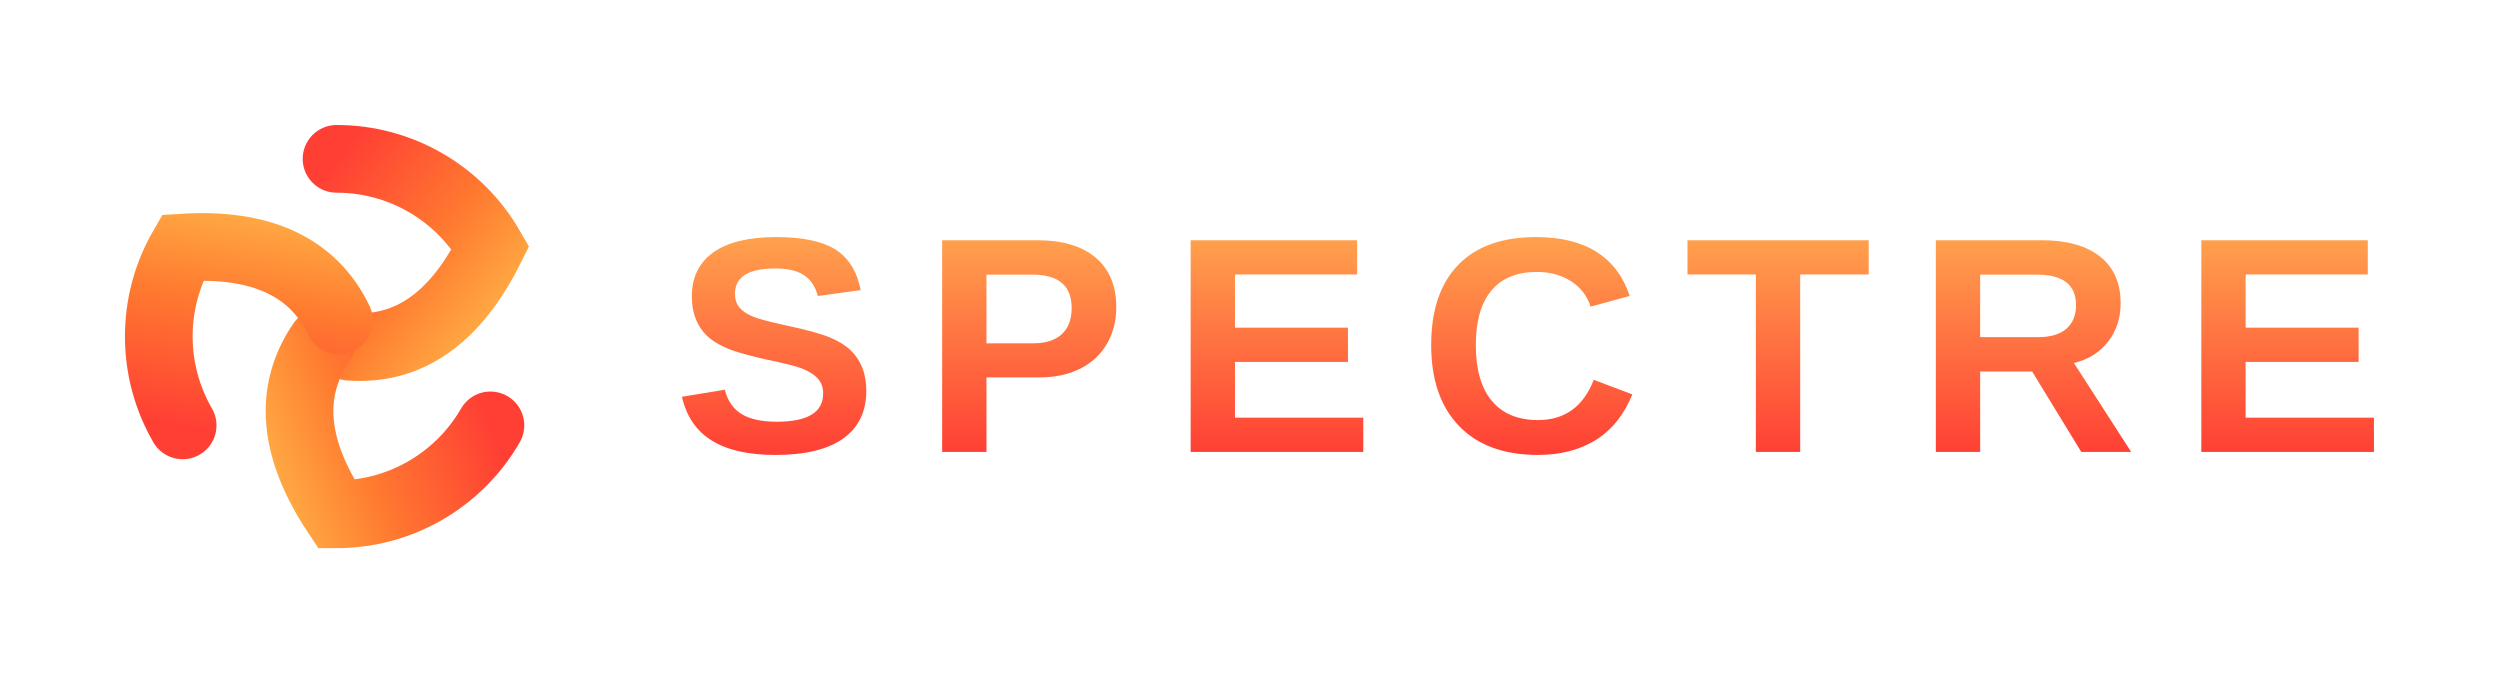
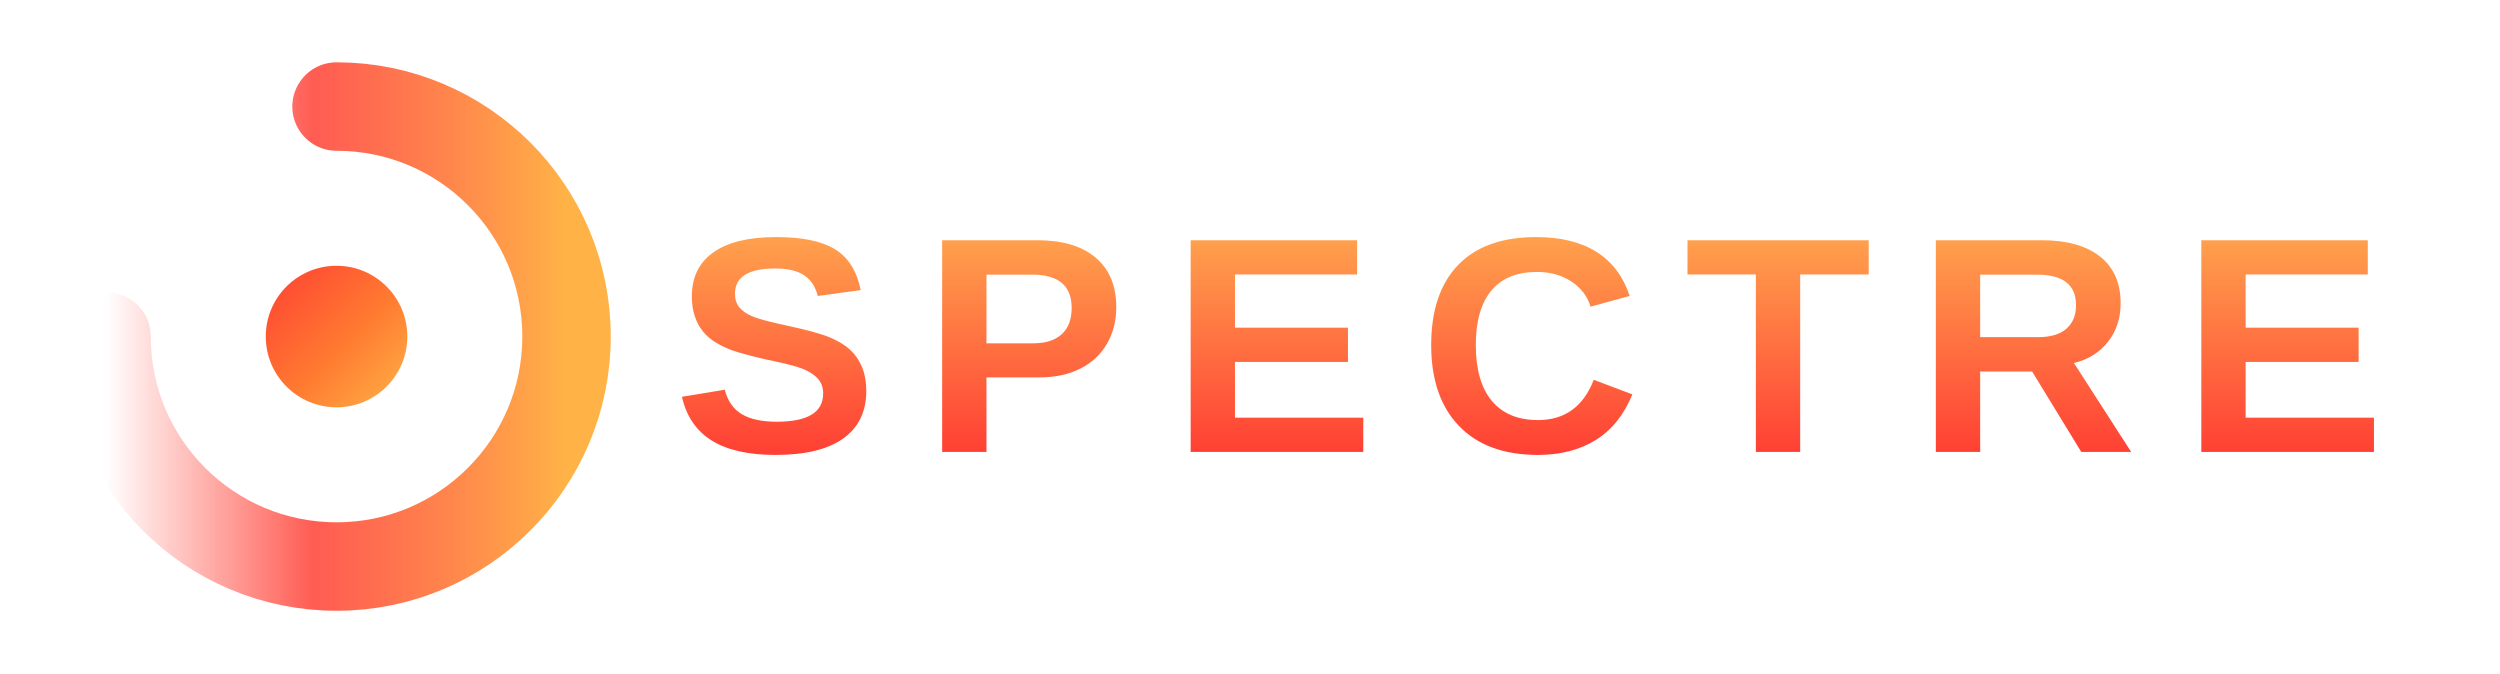
<svg xmlns="http://www.w3.org/2000/svg" width="1040" height="280" viewBox="0 0 1040 280" fill="none" role="img" aria-label="SPECTRE">
  <defs>
-     <linearGradient id="lg" x1="0" y1="0" x2="1" y2="1">
+     <linearGradient id="lcore" x1="0" y1="0" x2="1" y2="1">
      <stop offset="0" stop-color="#FF3F34" />
      <stop offset="0.55" stop-color="#FF7A30" />
      <stop offset="1" stop-color="#FFB347" />
    </linearGradient>
-     <linearGradient id="lw" x1="0" y1="1" x2="0" y2="0">
+     <linearGradient id="lfade" x1="0" y1="0" x2="1" y2="0">
+       <stop offset="0" stop-color="#FF3F34" stop-opacity="0" />
+       <stop offset="0.45" stop-color="#FF3F34" stop-opacity="0.85" />
+       <stop offset="1" stop-color="#FFB347" />
+     </linearGradient>
+     <linearGradient id="lword" x1="0" y1="1" x2="0" y2="0">
      <stop offset="0" stop-color="#FF3F34" />
      <stop offset="1" stop-color="#FFA14D" />
    </linearGradient>
  </defs>
-   <g transform="translate(140 140) scale(0.44) translate(-256 -256)" fill="none" stroke="url(#lg)" stroke-width="64" stroke-linecap="round">
-     <path d="M 256 88 A 168 168 0 0 1 401.6 172 Q 352 272 268 265.6" />
-     <path d="M 256 88 A 168 168 0 0 1 401.6 172 Q 352 272 268 265.6" transform="rotate(120 256 256)" />
-     <path d="M 256 88 A 168 168 0 0 1 401.6 172 Q 352 272 268 265.6" transform="rotate(240 256 256)" />
+   <g transform="translate(140 140) scale(0.46) translate(-256 -256)">
+     <path d="M 256 48 A 208 208 0 1 1 48 256" stroke="url(#lfade)" stroke-width="80" fill="none" stroke-linecap="round" />
+     <circle cx="256" cy="256" r="64" fill="url(#lcore)" />
  </g>
-   <text x="280" y="188" font-family="'Arial Black','Helvetica Neue',Arial,sans-serif" font-weight="900" font-size="128" letter-spacing="18" fill="url(#lw)">SPECTRE</text>
+   <text x="280" y="188" font-family="'Arial Black','Helvetica Neue',Arial,sans-serif" font-weight="900" font-size="128" letter-spacing="18" fill="url(#lword)">SPECTRE</text>
</svg>
